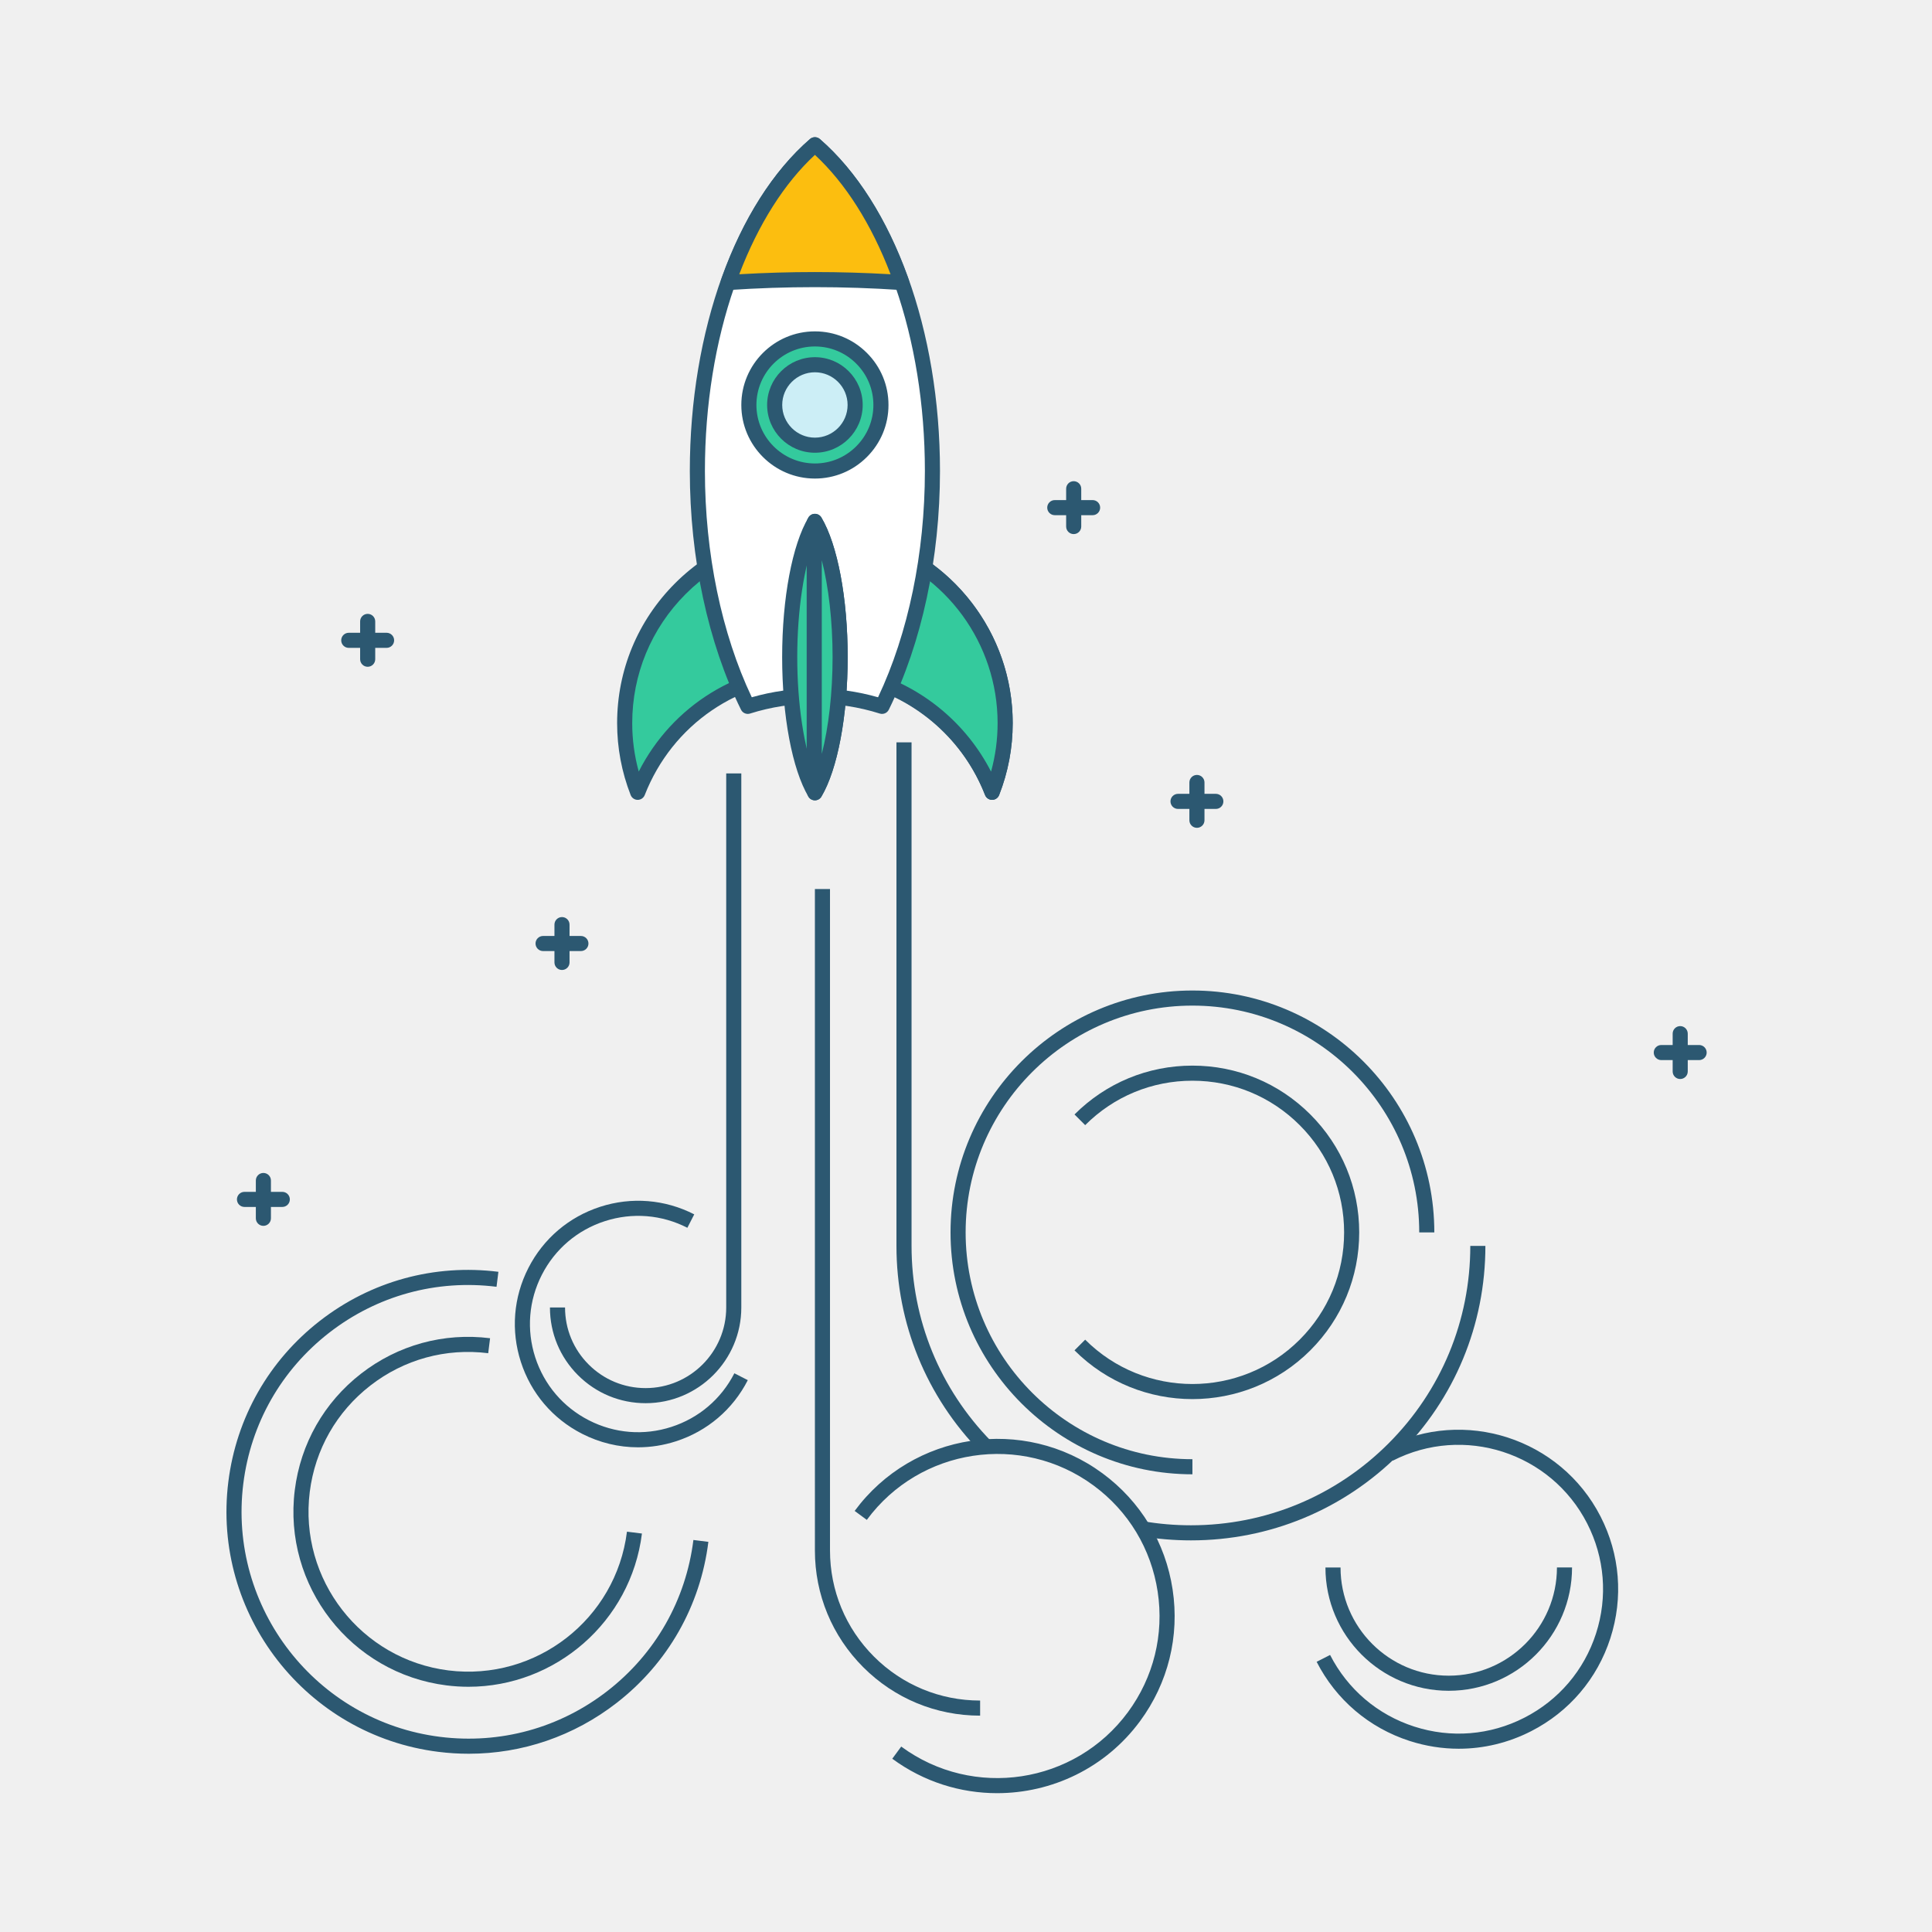
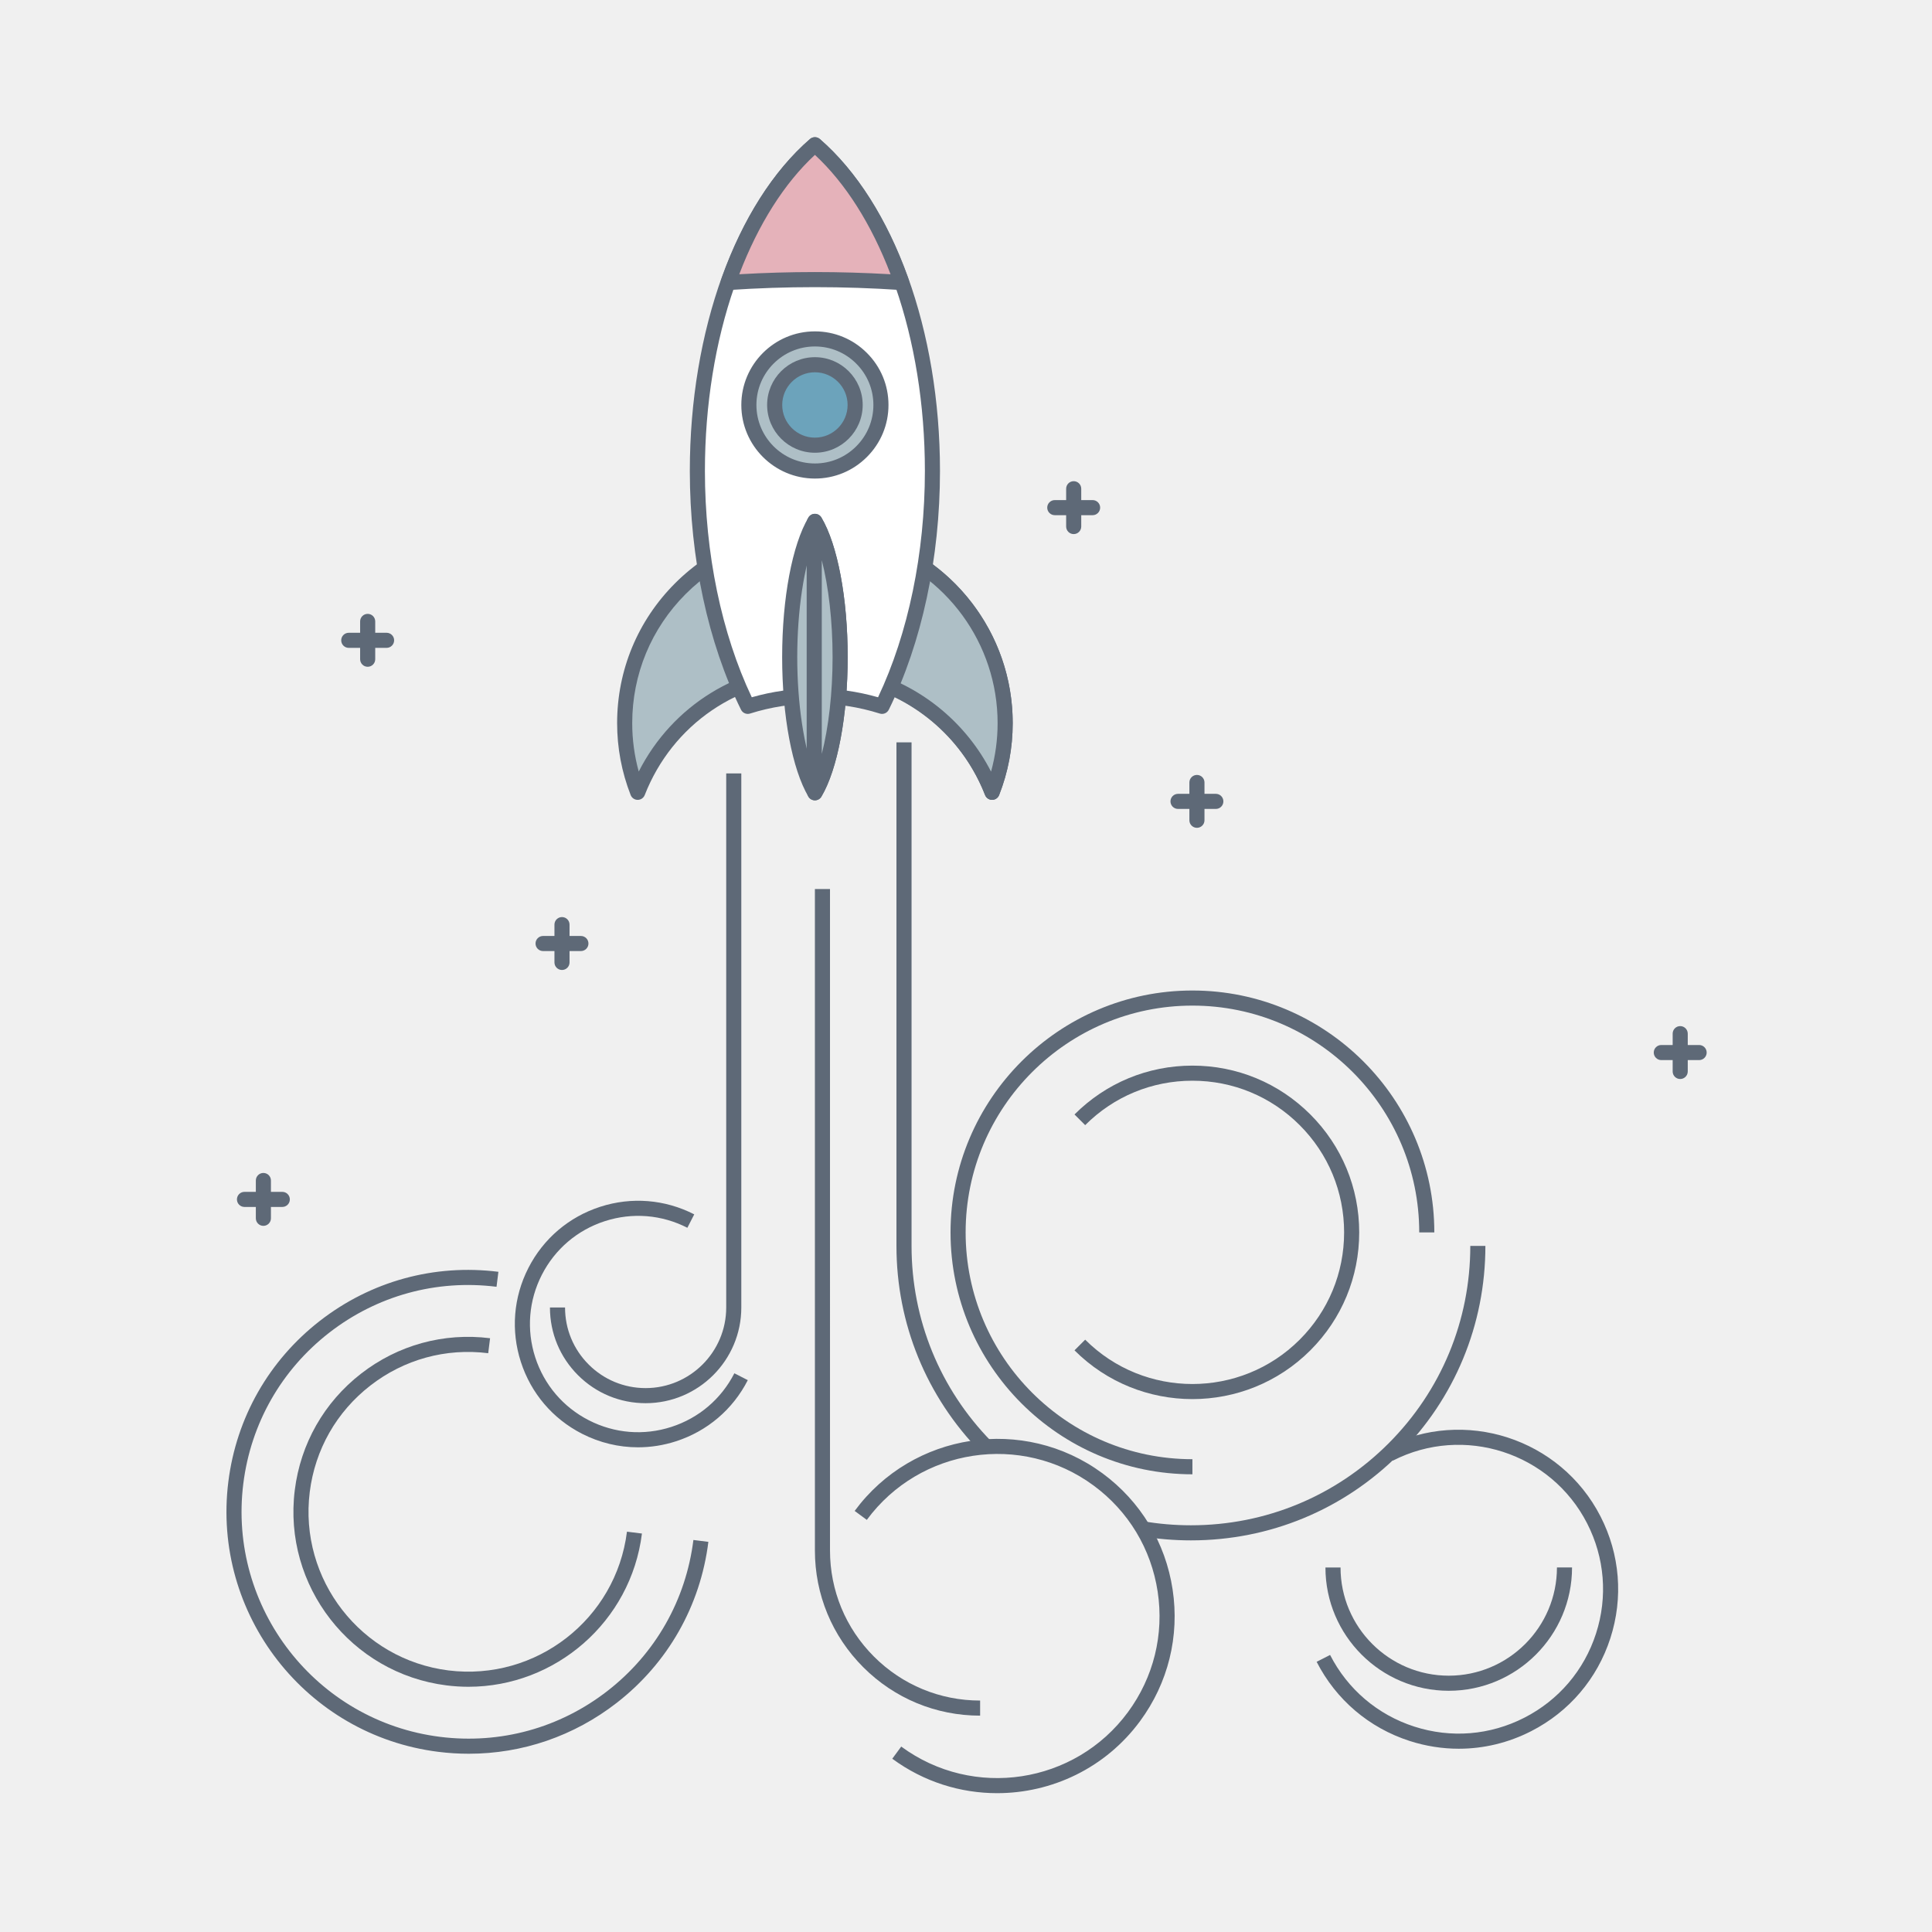
<svg xmlns="http://www.w3.org/2000/svg" width="256" height="256" viewBox="0 0 256 256">
  <g fill="none" fill-rule="evenodd" transform="translate(30 18)">
-     <path fill="#2C5871" d="M44.467,110.527 C43.914,110.527 43.467,110.08 43.467,109.527 L43.467,104.517 C43.467,103.964 43.914,103.517 44.467,103.517 C45.02,103.517 45.467,103.964 45.467,104.517 L45.467,109.527 C45.467,110.08 45.02,110.527 44.467,110.527" />
-     <path fill="#2C5871" d="M46.973 108.021L41.961 108.021C41.408 108.021 40.961 107.574 40.961 107.021 40.961 106.469 41.408 106.021 41.961 106.021L46.973 106.021C47.525 106.021 47.973 106.469 47.973 107.021 47.973 107.574 47.525 108.021 46.973 108.021M112.27 52.77C111.717 52.77 111.27 52.322 111.27 51.77L111.27 46.76C111.27 46.207 111.717 45.76 112.27 45.76 112.822 45.76 113.27 46.207 113.27 46.76L113.27 51.77C113.27 52.322 112.822 52.77 112.27 52.77" />
-     <path fill="#2C5871" d="M114.776 50.265L109.764 50.265C109.211 50.265 108.764 49.817 108.764 49.265 108.764 48.712 109.211 48.265 109.764 48.265L114.776 48.265C115.329 48.265 115.776 48.712 115.776 49.265 115.776 49.817 115.329 50.265 114.776 50.265M128.6 91.691C128.047 91.691 127.6 91.244 127.6 90.691L127.6 85.682C127.6 85.129 128.047 84.682 128.6 84.682 129.152 84.682 129.6 85.129 129.6 85.682L129.6 90.691C129.6 91.244 129.152 91.691 128.6 91.691" />
-     <path fill="#2C5871" d="M131.105 89.187L126.094 89.187C125.541 89.187 125.094 88.739 125.094 88.187 125.094 87.634 125.541 87.187 126.094 87.187L131.105 87.187C131.658 87.187 132.105 87.634 132.105 88.187 132.105 88.739 131.658 89.187 131.105 89.187M18.719 70.351C18.166 70.351 17.719 69.903 17.719 69.351L17.719 64.34C17.719 63.787 18.166 63.34 18.719 63.34 19.271 63.34 19.719 63.787 19.719 64.34L19.719 69.351C19.719 69.903 19.271 70.351 18.719 70.351" />
-     <path fill="#2C5871" d="M21.225 67.846L16.213 67.846C15.66 67.846 15.213 67.398 15.213 66.846 15.213 66.293 15.66 65.846 16.213 65.846L21.225 65.846C21.777 65.846 22.225 66.293 22.225 66.846 22.225 67.398 21.777 67.846 21.225 67.846M192.636 124.975C192.083 124.975 191.636 124.527 191.636 123.975L191.636 118.964C191.636 118.411 192.083 117.964 192.636 117.964 193.188 117.964 193.636 118.411 193.636 118.964L193.636 123.975C193.636 124.527 193.188 124.975 192.636 124.975" />
-     <path fill="#2C5871" d="M195.143 122.469L190.131 122.469C189.578 122.469 189.131 122.021 189.131 121.469 189.131 120.916 189.578 120.469 190.131 120.469L195.143 120.469C195.695 120.469 196.143 120.916 196.143 121.469 196.143 122.021 195.695 122.469 195.143 122.469M4.9 144.432C4.348 144.432 3.9 143.984 3.9 143.432L3.9 138.422C3.9 137.869 4.348 137.422 4.9 137.422 5.453 137.422 5.9 137.869 5.9 138.422L5.9 143.432C5.9 143.984 5.453 144.432 4.9 144.432" />
-     <path fill="#2C5871" d="M7.406,141.927 L2.395,141.927 C1.842,141.927 1.395,141.479 1.395,140.927 C1.395,140.374 1.842,139.927 2.395,139.927 L7.406,139.927 C7.959,139.927 8.406,140.374 8.406,140.927 C8.406,141.479 7.959,141.927 7.406,141.927" />
-     <path fill="#34CA9D" d="M77.98,70.945 C88.666,70.946 97.793,77.599 101.459,86.986 C102.571,84.146 103.188,81.057 103.188,77.82 C103.188,63.896 91.902,52.613 77.98,52.613 C64.059,52.613 52.771,63.898 52.772,77.82 C52.772,81.056 53.389,84.146 54.498,86.986 C58.166,77.598 67.293,70.945 77.98,70.945" />
-     <path fill="#2C5871" d="M77.98,69.945 C87.974,69.946 96.876,75.476 101.322,84.236 C101.897,82.153 102.188,80.004 102.188,77.82 C102.188,64.473 91.328,53.613 77.98,53.613 C71.514,53.613 65.435,56.131 60.862,60.703 C56.29,65.275 53.772,71.354 53.772,77.82 C53.772,80.002 54.063,82.15 54.636,84.234 C59.084,75.475 67.987,69.945 77.98,69.945 Z M101.459,87.986 C101.459,87.986 101.459,87.986 101.458,87.986 C101.047,87.986 100.678,87.733 100.527,87.35 C96.873,77.993 88.023,71.946 77.98,71.945 C67.938,71.945 59.086,77.992 55.43,87.351 C55.279,87.733 54.91,87.986 54.498,87.986 C54.086,87.986 53.717,87.733 53.566,87.351 C52.376,84.303 51.772,81.097 51.772,77.82 C51.771,70.82 54.498,64.239 59.448,59.289 C64.398,54.339 70.979,51.613 77.98,51.613 C92.431,51.613 104.188,63.37 104.188,77.82 C104.188,81.1 103.583,84.306 102.39,87.351 C102.24,87.734 101.87,87.986 101.459,87.986 L101.459,87.986 Z" />
-     <path fill="#34CA9D" d="M84.416,53.445 L84.416,71.793 C92.227,73.853 98.557,79.556 101.459,86.986 C102.571,84.146 103.188,81.057 103.188,77.82 C103.188,66.123 95.219,56.289 84.416,53.445" />
-     <path fill="#2C5871" d="M85.416,71.034 C92.304,73.072 98.069,77.889 101.32,84.243 C101.896,82.158 102.188,80.007 102.188,77.82 C102.188,67.271 95.354,57.977 85.416,54.779 L85.416,71.034 Z M101.459,87.986 L101.459,87.986 C101.047,87.986 100.678,87.733 100.527,87.351 C97.727,80.178 91.607,74.724 84.161,72.76 C83.722,72.645 83.416,72.247 83.416,71.793 L83.416,53.445 C83.416,53.135 83.56,52.843 83.806,52.653 C84.052,52.463 84.37,52.398 84.671,52.479 C96.162,55.503 104.188,65.924 104.188,77.82 C104.188,81.1 103.583,84.306 102.39,87.351 C102.24,87.734 101.87,87.986 101.459,87.986 L101.459,87.986 Z" />
+     <path fill="#5E6977" d="M44.467,110.527 C43.914,110.527 43.467,110.08 43.467,109.527 L43.467,104.517 C43.467,103.964 43.914,103.517 44.467,103.517 C45.02,103.517 45.467,103.964 45.467,104.517 L45.467,109.527 C45.467,110.08 45.02,110.527 44.467,110.527" />
+     <path fill="#5E6977" d="M46.973 108.021L41.961 108.021C41.408 108.021 40.961 107.574 40.961 107.021 40.961 106.469 41.408 106.021 41.961 106.021L46.973 106.021C47.525 106.021 47.973 106.469 47.973 107.021 47.973 107.574 47.525 108.021 46.973 108.021M112.27 52.77C111.717 52.77 111.27 52.322 111.27 51.77L111.27 46.76C111.27 46.207 111.717 45.76 112.27 45.76 112.822 45.76 113.27 46.207 113.27 46.76L113.27 51.77C113.27 52.322 112.822 52.77 112.27 52.77" />
+     <path fill="#5E6977" d="M114.776 50.265L109.764 50.265C109.211 50.265 108.764 49.817 108.764 49.265 108.764 48.712 109.211 48.265 109.764 48.265L114.776 48.265C115.329 48.265 115.776 48.712 115.776 49.265 115.776 49.817 115.329 50.265 114.776 50.265M128.6 91.691C128.047 91.691 127.6 91.244 127.6 90.691L127.6 85.682C127.6 85.129 128.047 84.682 128.6 84.682 129.152 84.682 129.6 85.129 129.6 85.682L129.6 90.691C129.6 91.244 129.152 91.691 128.6 91.691" />
+     <path fill="#5E6977" d="M131.105 89.187L126.094 89.187C125.541 89.187 125.094 88.739 125.094 88.187 125.094 87.634 125.541 87.187 126.094 87.187L131.105 87.187C131.658 87.187 132.105 87.634 132.105 88.187 132.105 88.739 131.658 89.187 131.105 89.187M18.719 70.351C18.166 70.351 17.719 69.903 17.719 69.351L17.719 64.34C17.719 63.787 18.166 63.34 18.719 63.34 19.271 63.34 19.719 63.787 19.719 64.34L19.719 69.351C19.719 69.903 19.271 70.351 18.719 70.351" />
+     <path fill="#5E6977" d="M21.225 67.846L16.213 67.846C15.66 67.846 15.213 67.398 15.213 66.846 15.213 66.293 15.66 65.846 16.213 65.846L21.225 65.846C21.777 65.846 22.225 66.293 22.225 66.846 22.225 67.398 21.777 67.846 21.225 67.846M192.636 124.975C192.083 124.975 191.636 124.527 191.636 123.975L191.636 118.964C191.636 118.411 192.083 117.964 192.636 117.964 193.188 117.964 193.636 118.411 193.636 118.964L193.636 123.975C193.636 124.527 193.188 124.975 192.636 124.975" />
+     <path fill="#5E6977" d="M195.143 122.469L190.131 122.469C189.578 122.469 189.131 122.021 189.131 121.469 189.131 120.916 189.578 120.469 190.131 120.469L195.143 120.469C195.695 120.469 196.143 120.916 196.143 121.469 196.143 122.021 195.695 122.469 195.143 122.469M4.9 144.432C4.348 144.432 3.9 143.984 3.9 143.432L3.9 138.422C3.9 137.869 4.348 137.422 4.9 137.422 5.453 137.422 5.9 137.869 5.9 138.422L5.9 143.432C5.9 143.984 5.453 144.432 4.9 144.432" />
+     <path fill="#5E6977" d="M7.406,141.927 L2.395,141.927 C1.842,141.927 1.395,141.479 1.395,140.927 C1.395,140.374 1.842,139.927 2.395,139.927 L7.406,139.927 C7.959,139.927 8.406,140.374 8.406,140.927 C8.406,141.479 7.959,141.927 7.406,141.927" />
+     <path fill="#AEBFC6" d="M77.98,70.945 C88.666,70.946 97.793,77.599 101.459,86.986 C102.571,84.146 103.188,81.057 103.188,77.82 C103.188,63.896 91.902,52.613 77.98,52.613 C64.059,52.613 52.771,63.898 52.772,77.82 C52.772,81.056 53.389,84.146 54.498,86.986 C58.166,77.598 67.293,70.945 77.98,70.945" />
+     <path fill="#5E6977" d="M77.98,69.945 C87.974,69.946 96.876,75.476 101.322,84.236 C101.897,82.153 102.188,80.004 102.188,77.82 C102.188,64.473 91.328,53.613 77.98,53.613 C71.514,53.613 65.435,56.131 60.862,60.703 C56.29,65.275 53.772,71.354 53.772,77.82 C53.772,80.002 54.063,82.15 54.636,84.234 C59.084,75.475 67.987,69.945 77.98,69.945 Z M101.459,87.986 C101.459,87.986 101.459,87.986 101.458,87.986 C101.047,87.986 100.678,87.733 100.527,87.35 C96.873,77.993 88.023,71.946 77.98,71.945 C67.938,71.945 59.086,77.992 55.43,87.351 C55.279,87.733 54.91,87.986 54.498,87.986 C54.086,87.986 53.717,87.733 53.566,87.351 C52.376,84.303 51.772,81.097 51.772,77.82 C51.771,70.82 54.498,64.239 59.448,59.289 C64.398,54.339 70.979,51.613 77.98,51.613 C92.431,51.613 104.188,63.37 104.188,77.82 C104.188,81.1 103.583,84.306 102.39,87.351 C102.24,87.734 101.87,87.986 101.459,87.986 L101.459,87.986 Z" />
+     <path fill="#AEBFC6" d="M84.416,53.445 L84.416,71.793 C92.227,73.853 98.557,79.556 101.459,86.986 C102.571,84.146 103.188,81.057 103.188,77.82 C103.188,66.123 95.219,56.289 84.416,53.445" />
+     <path fill="#5E6977" d="M85.416,71.034 C92.304,73.072 98.069,77.889 101.32,84.243 C101.896,82.158 102.188,80.007 102.188,77.82 C102.188,67.271 95.354,57.977 85.416,54.779 L85.416,71.034 Z M101.459,87.986 L101.459,87.986 C101.047,87.986 100.678,87.733 100.527,87.351 C97.727,80.178 91.607,74.724 84.161,72.76 C83.722,72.645 83.416,72.247 83.416,71.793 L83.416,53.445 C83.416,53.135 83.56,52.843 83.806,52.653 C84.052,52.463 84.37,52.398 84.671,52.479 C96.162,55.503 104.188,65.924 104.188,77.82 C104.188,81.1 103.583,84.306 102.39,87.351 C102.24,87.734 101.87,87.986 101.459,87.986 L101.459,87.986 Z" />
    <path fill="#FFF" d="M77.979,74.221 C81.08,74.222 84.067,74.706 86.874,75.596 C91.037,67.165 93.551,56.293 93.553,44.412 C93.553,25.537 87.219,9.195 77.98,1.18 C68.739,9.195 62.406,25.537 62.405,44.412 C62.406,56.293 64.92,67.167 69.086,75.596 C71.891,74.706 74.879,74.222 77.979,74.221" />
-     <path fill="#2C5871" d="M77.979,73.221 C80.818,73.222 83.629,73.615 86.346,74.392 C90.351,65.93 92.551,55.323 92.553,44.412 C92.553,26.784 86.989,10.85 77.98,2.522 C68.971,10.848 63.406,26.782 63.405,44.412 C63.406,55.327 65.606,65.933 69.614,74.392 C72.33,73.615 75.14,73.222 77.979,73.221 Z M69.086,76.596 C68.714,76.596 68.361,76.388 68.189,76.039 C63.815,67.189 61.406,55.958 61.405,44.412 C61.406,25.796 67.507,8.94 77.325,0.424 C77.702,0.098 78.261,0.099 78.636,0.425 C88.454,8.943 94.553,25.798 94.553,44.412 C94.551,55.954 92.143,67.186 87.771,76.038 C87.553,76.482 87.041,76.7 86.572,76.549 C81.015,74.788 74.938,74.79 69.389,76.549 C69.288,76.581 69.187,76.596 69.086,76.596 L69.086,76.596 Z" />
-     <path fill="#FCBE0F" d="M77.979,19.048 C81.895,19.048 85.73,19.185 89.473,19.434 C86.725,11.67 82.744,5.312 77.98,1.18 C73.216,5.313 69.234,11.67 66.486,19.434 C70.229,19.185 74.064,19.048 77.979,19.048" />
-     <path fill="#2C5871" d="M77.979,18.048 C81.279,18.048 84.645,18.146 88.005,18.341 C85.465,11.697 82.025,6.268 77.98,2.522 C73.934,6.27 70.494,11.698 67.954,18.341 C71.314,18.146 74.68,18.048 77.979,18.048 Z M89.473,20.434 C89.45,20.434 89.429,20.433 89.406,20.432 C81.758,19.922 74.201,19.922 66.553,20.432 C66.219,20.441 65.892,20.307 65.689,20.038 C65.486,19.77 65.432,19.417 65.544,19.1 C68.369,11.116 72.443,4.659 77.325,0.424 C77.702,0.098 78.259,0.098 78.636,0.424 C83.516,4.657 87.589,11.115 90.415,19.1 C90.527,19.417 90.473,19.77 90.27,20.038 C90.08,20.288 89.784,20.434 89.473,20.434 L89.473,20.434 Z" />
-     <path fill="#34CA9D" d="M77.98,51.084 C75.997,54.42 74.639,61.215 74.639,69.066 C74.638,76.916 75.997,83.712 77.979,87.048 C79.961,83.712 81.322,76.916 81.322,69.065 C81.322,61.215 79.963,54.42 77.98,51.084" />
-     <path fill="#2C5871" d="M77.98,53.381 C76.533,57.022 75.639,62.872 75.639,69.066 C75.638,75.259 76.532,81.107 77.979,84.75 C79.428,81.106 80.322,75.257 80.322,69.065 C80.322,62.872 79.428,57.023 77.98,53.381 Z M77.979,88.048 C77.627,88.048 77.3,87.862 77.12,87.559 C74.972,83.943 73.638,76.857 73.639,69.066 C73.639,61.271 74.973,54.186 77.121,50.573 C77.301,50.27 77.628,50.084 77.98,50.084 C78.333,50.084 78.66,50.27 78.84,50.573 C80.988,54.188 82.322,61.273 82.322,69.065 C82.322,76.855 80.987,83.941 78.839,87.559 C78.659,87.862 78.332,88.048 77.979,88.048 L77.979,88.048 Z" />
-     <path fill="#34CA9D" d="M77.89,51.247 L77.89,86.883 C77.92,86.936 77.949,86.996 77.979,87.048 C79.961,83.712 81.322,76.916 81.322,69.065 C81.322,61.215 79.963,54.42 77.98,51.084 C77.951,51.137 77.922,51.195 77.89,51.247" />
-     <path fill="#2C5871" d="M78.89,56.231 L78.89,81.896 C79.793,78.387 80.322,73.827 80.322,69.065 C80.322,64.301 79.793,59.74 78.89,56.231 Z M77.979,88.048 L77.977,88.048 C77.622,88.047 77.295,87.858 77.116,87.553 C77.109,87.54 77.055,87.441 77.048,87.429 C76.972,87.284 76.89,87.046 76.89,86.883 L76.89,51.247 C76.89,51.061 76.942,50.877 77.041,50.719 C77.043,50.714 77.104,50.603 77.106,50.599 C77.28,50.285 77.608,50.089 77.966,50.084 C78.322,50.087 78.658,50.266 78.84,50.573 C80.988,54.188 82.322,61.273 82.322,69.065 C82.322,76.855 80.987,83.941 78.839,87.559 C78.659,87.862 78.332,88.048 77.979,88.048 L77.979,88.048 Z" />
-     <path fill="#34CA9D" d="M77.979,44.412 C73.154,44.41 69.229,40.486 69.229,35.66 C69.229,30.835 73.154,26.909 77.979,26.908 C82.805,26.908 86.73,30.835 86.729,35.66 C86.73,40.486 82.805,44.412 77.979,44.412" />
-     <path fill="#2C5871" d="M77.979,27.908 C73.705,27.909 70.229,31.387 70.229,35.66 C70.229,39.933 73.706,43.41 77.979,43.412 C80.046,43.412 81.991,42.604 83.457,41.139 C84.923,39.673 85.729,37.728 85.729,35.66 C85.729,33.594 84.923,31.647 83.457,30.182 C81.991,28.716 80.046,27.908 77.979,27.908 Z M77.979,45.412 L77.979,45.412 C72.603,45.41 68.229,41.035 68.229,35.66 C68.229,30.284 72.603,25.909 77.979,25.908 C80.58,25.908 83.027,26.924 84.871,28.768 C86.715,30.611 87.73,33.06 87.729,35.66 C87.73,38.261 86.715,40.709 84.871,42.553 C83.028,44.396 80.58,45.412 77.979,45.412 L77.979,45.412 Z" />
-     <path fill="#CCEEF6" d="M77.979,30.329 C75.04,30.329 72.648,32.721 72.648,35.66 C72.648,38.6 75.039,40.99 77.979,40.99 C80.919,40.99 83.311,38.601 83.311,35.66 C83.311,32.722 80.918,30.329 77.979,30.329" />
-     <path fill="#2C5871" d="M77.979 31.329C75.592 31.329 73.648 33.272 73.648 35.66 73.648 38.048 75.592 39.99 77.979 39.99 80.367 39.99 82.311 38.048 82.311 35.66 82.311 33.272 80.367 31.329 77.979 31.329zM77.979 41.99C74.488 41.99 71.648 39.15 71.648 35.66 71.648 32.169 74.488 29.329 77.979 29.329 81.471 29.329 84.311 32.169 84.311 35.66 84.311 39.15 81.471 41.99 77.979 41.99L77.979 41.99zM55.549 167.93C52.162 167.93 48.979 166.611 46.584 164.216 44.189 161.821 42.87 158.637 42.871 155.25L44.871 155.25C44.871 158.103 45.981 160.785 47.998 162.802 50.015 164.819 52.696 165.93 55.549 165.93 61.437 165.93 66.227 161.14 66.227 155.252L66.227 84.48 68.227 84.48 68.227 155.252C68.227 162.242 62.539 167.93 55.549 167.93M99.871 209.332C94.022 209.332 88.524 207.055 84.39 202.92 80.255 198.785 77.978 193.287 77.979 187.438L77.978 99.801 79.978 99.801 79.979 187.438C79.979 192.753 82.047 197.748 85.804 201.506 89.562 205.263 94.557 207.332 99.871 207.332L99.871 209.332M127.807 186.108C127.805 186.108 127.804 186.108 127.804 186.108 125.561 186.108 123.314 185.917 121.126 185.54L121.466 183.569C123.542 183.927 125.675 184.108 127.803 184.108 127.803 184.108 127.806 184.108 127.807 184.108 137.694 184.108 146.988 180.259 153.979 173.268 160.972 166.275 164.822 156.979 164.822 147.092L166.822 147.092C166.822 157.514 162.764 167.313 155.394 174.682 148.024 182.051 138.228 186.108 127.807 186.108" />
-     <path fill="#2C5871" d="M99.955,174.421 C92.752,167.082 88.785,157.376 88.785,147.092 L88.785,80.365 L90.785,80.365 L90.785,147.092 C90.785,156.85 94.549,166.058 101.383,173.021 L99.955,174.421" />
-     <path fill="#2C5871" d="M128.002,177.352 C110.329,177.352 95.951,162.974 95.951,145.3 C95.951,127.626 110.329,113.248 128.002,113.248 C145.676,113.248 160.055,127.626 160.055,145.3 L158.055,145.3 C158.055,128.729 144.573,115.248 128.002,115.248 C111.432,115.248 97.951,128.729 97.951,145.3 C97.951,161.87 111.432,175.352 128.002,175.352 L128.002,177.352" />
-     <path fill="#2C5871" d="M128.002 167.388C122.343 167.388 116.685 165.234 112.377 160.927L113.791 159.513C121.627 167.349 134.379 167.347 142.215 159.513 146.011 155.716 148.102 150.668 148.102 145.299 148.102 139.931 146.012 134.883 142.215 131.087 138.418 127.291 133.371 125.2 128.003 125.2 122.634 125.199 117.587 127.29 113.791 131.087L112.377 129.673C116.55 125.499 122.099 123.2 128.002 123.2 128.002 123.2 128.002 123.2 128.003 123.2 133.905 123.2 139.454 125.499 143.629 129.673 147.803 133.847 150.102 139.396 150.102 145.299 150.102 151.202 147.803 156.752 143.629 160.927 139.32 165.234 133.661 167.388 128.002 167.388M32.123 214.38C30.781 214.38 29.432 214.297 28.078 214.127 10.543 211.932-1.937 195.877.256 178.34 1.319 169.846 5.628 162.273 12.387 157.019 19.146 151.765 27.548 149.456 36.041 150.521L35.793 152.506C27.829 151.509 19.953 153.672 13.614 158.598 7.277 163.524 3.237 170.624 2.24 178.588.184 195.031 11.886 210.084 28.326 212.143 36.293 213.137 44.169 210.976 50.506 206.047 56.844 201.119 60.883 194.02 61.879 186.055L63.863 186.303C62.801 194.798 58.493 202.37 51.733 207.626 46.051 212.044 39.207 214.38 32.123 214.38" />
-     <path fill="#2C5871" d="M32.071,205.506 C31.117,205.506 30.152,205.446 29.181,205.325 C16.497,203.735 7.471,192.125 9.06,179.444 C9.828,173.301 12.943,167.824 17.832,164.023 C22.72,160.223 28.797,158.551 34.938,159.322 L34.69,161.307 C29.072,160.6 23.525,162.129 19.06,165.603 C14.593,169.075 11.746,174.079 11.044,179.692 C9.593,191.28 17.84,201.889 29.429,203.341 C41.031,204.781 51.626,196.539 53.076,184.954 L55.061,185.202 C53.595,196.911 43.583,205.506 32.071,205.506" />
-     <path fill="#2C5871" d="M54.536 173.776C51.984 173.776 49.452 173.171 47.114 171.976 43.232 169.99 40.356 166.61 39.017 162.46 37.676 158.311 38.031 153.886 40.018 150.004 42.005 146.121 45.385 143.245 49.534 141.904 53.683 140.564 58.107 140.92 61.991 142.909L61.079 144.688C57.673 142.943 53.791 142.632 50.148 143.808 46.508 144.984 43.542 147.508 41.799 150.915 40.056 154.321 39.743 158.204 40.919 161.846 42.096 165.487 44.619 168.452 48.025 170.194 51.434 171.939 55.317 172.252 58.957 171.074 62.599 169.898 65.563 167.374 67.307 163.967L69.088 164.877C67.102 168.76 63.722 171.637 59.572 172.978 57.92 173.512 56.224 173.776 54.536 173.776M161.967 206.037C152.957 206.037 145.628 198.708 145.628 189.699L147.628 189.699C147.628 197.605 154.061 204.037 161.967 204.037 169.872 204.037 176.304 197.604 176.304 189.697L178.304 189.697C178.304 198.707 170.975 206.037 161.967 206.037" />
-     <path fill="#2C5871" d="M163.295 213.716C161.11 213.716 158.916 213.373 156.777 212.683 151.406 210.947 147.033 207.225 144.462 202.199L146.243 201.289C148.57 205.838 152.53 209.208 157.393 210.779 162.254 212.349 167.437 211.933 171.987 209.604 176.537 207.277 179.908 203.317 181.479 198.455 183.049 193.593 182.632 188.409 180.304 183.858 175.496 174.469 163.945 170.739 154.56 175.544L153.647 173.764C164.019 168.457 176.775 172.576 182.084 182.947 184.655 187.974 185.116 193.699 183.382 199.07 181.646 204.441 177.924 208.814 172.898 211.385 169.875 212.933 166.597 213.716 163.295 213.716M102.127 219.605C97.291 219.605 92.415 218.12 88.231 215.04L89.417 213.429C98.957 220.455 112.432 218.406 119.457 208.87 122.859 204.25 124.26 198.581 123.398 192.907 122.537 187.233 119.519 182.234 114.897 178.832 105.358 171.808 91.884 173.853 84.858 183.392L83.247 182.206C90.927 171.779 105.657 169.545 116.083 177.221 121.135 180.941 124.435 186.405 125.376 192.607 126.317 198.809 124.787 205.006 121.066 210.056 116.469 216.299 109.343 219.604 102.127 219.605" />
+     <path fill="#5E6977" d="M77.979,73.221 C80.818,73.222 83.629,73.615 86.346,74.392 C90.351,65.93 92.551,55.323 92.553,44.412 C92.553,26.784 86.989,10.85 77.98,2.522 C68.971,10.848 63.406,26.782 63.405,44.412 C63.406,55.327 65.606,65.933 69.614,74.392 C72.33,73.615 75.14,73.222 77.979,73.221 Z M69.086,76.596 C68.714,76.596 68.361,76.388 68.189,76.039 C63.815,67.189 61.406,55.958 61.405,44.412 C61.406,25.796 67.507,8.94 77.325,0.424 C77.702,0.098 78.261,0.099 78.636,0.425 C88.454,8.943 94.553,25.798 94.553,44.412 C94.551,55.954 92.143,67.186 87.771,76.038 C87.553,76.482 87.041,76.7 86.572,76.549 C81.015,74.788 74.938,74.79 69.389,76.549 C69.288,76.581 69.187,76.596 69.086,76.596 L69.086,76.596 Z" />
+     <path fill="#E5B2BA" d="M77.979,19.048 C81.895,19.048 85.73,19.185 89.473,19.434 C86.725,11.67 82.744,5.312 77.98,1.18 C73.216,5.313 69.234,11.67 66.486,19.434 C70.229,19.185 74.064,19.048 77.979,19.048" />
+     <path fill="#5E6977" d="M77.979,18.048 C81.279,18.048 84.645,18.146 88.005,18.341 C85.465,11.697 82.025,6.268 77.98,2.522 C73.934,6.27 70.494,11.698 67.954,18.341 C71.314,18.146 74.68,18.048 77.979,18.048 Z M89.473,20.434 C89.45,20.434 89.429,20.433 89.406,20.432 C81.758,19.922 74.201,19.922 66.553,20.432 C66.219,20.441 65.892,20.307 65.689,20.038 C65.486,19.77 65.432,19.417 65.544,19.1 C68.369,11.116 72.443,4.659 77.325,0.424 C77.702,0.098 78.259,0.098 78.636,0.424 C83.516,4.657 87.589,11.115 90.415,19.1 C90.527,19.417 90.473,19.77 90.27,20.038 C90.08,20.288 89.784,20.434 89.473,20.434 L89.473,20.434 Z" />
+     <path fill="#AEBFC6" d="M77.98,51.084 C75.997,54.42 74.639,61.215 74.639,69.066 C74.638,76.916 75.997,83.712 77.979,87.048 C79.961,83.712 81.322,76.916 81.322,69.065 C81.322,61.215 79.963,54.42 77.98,51.084" />
+     <path fill="#5E6977" d="M77.98,53.381 C76.533,57.022 75.639,62.872 75.639,69.066 C75.638,75.259 76.532,81.107 77.979,84.75 C79.428,81.106 80.322,75.257 80.322,69.065 C80.322,62.872 79.428,57.023 77.98,53.381 Z M77.979,88.048 C77.627,88.048 77.3,87.862 77.12,87.559 C74.972,83.943 73.638,76.857 73.639,69.066 C73.639,61.271 74.973,54.186 77.121,50.573 C77.301,50.27 77.628,50.084 77.98,50.084 C78.333,50.084 78.66,50.27 78.84,50.573 C80.988,54.188 82.322,61.273 82.322,69.065 C82.322,76.855 80.987,83.941 78.839,87.559 C78.659,87.862 78.332,88.048 77.979,88.048 L77.979,88.048 Z" />
+     <path fill="#AEBFC6" d="M77.89,51.247 L77.89,86.883 C77.92,86.936 77.949,86.996 77.979,87.048 C79.961,83.712 81.322,76.916 81.322,69.065 C81.322,61.215 79.963,54.42 77.98,51.084 C77.951,51.137 77.922,51.195 77.89,51.247" />
+     <path fill="#5E6977" d="M78.89,56.231 L78.89,81.896 C79.793,78.387 80.322,73.827 80.322,69.065 C80.322,64.301 79.793,59.74 78.89,56.231 Z M77.979,88.048 L77.977,88.048 C77.622,88.047 77.295,87.858 77.116,87.553 C77.109,87.54 77.055,87.441 77.048,87.429 C76.972,87.284 76.89,87.046 76.89,86.883 L76.89,51.247 C76.89,51.061 76.942,50.877 77.041,50.719 C77.043,50.714 77.104,50.603 77.106,50.599 C77.28,50.285 77.608,50.089 77.966,50.084 C78.322,50.087 78.658,50.266 78.84,50.573 C80.988,54.188 82.322,61.273 82.322,69.065 C82.322,76.855 80.987,83.941 78.839,87.559 C78.659,87.862 78.332,88.048 77.979,88.048 L77.979,88.048 Z" />
+     <path fill="#AEBFC6" d="M77.979,44.412 C73.154,44.41 69.229,40.486 69.229,35.66 C69.229,30.835 73.154,26.909 77.979,26.908 C82.805,26.908 86.73,30.835 86.729,35.66 C86.73,40.486 82.805,44.412 77.979,44.412" />
+     <path fill="#5E6977" d="M77.979,27.908 C73.705,27.909 70.229,31.387 70.229,35.66 C70.229,39.933 73.706,43.41 77.979,43.412 C80.046,43.412 81.991,42.604 83.457,41.139 C84.923,39.673 85.729,37.728 85.729,35.66 C85.729,33.594 84.923,31.647 83.457,30.182 C81.991,28.716 80.046,27.908 77.979,27.908 Z M77.979,45.412 L77.979,45.412 C72.603,45.41 68.229,41.035 68.229,35.66 C68.229,30.284 72.603,25.909 77.979,25.908 C80.58,25.908 83.027,26.924 84.871,28.768 C86.715,30.611 87.73,33.06 87.729,35.66 C87.73,38.261 86.715,40.709 84.871,42.553 C83.028,44.396 80.58,45.412 77.979,45.412 L77.979,45.412 Z" />
+     <path fill="#6CA3BB" d="M77.979,30.329 C75.04,30.329 72.648,32.721 72.648,35.66 C72.648,38.6 75.039,40.99 77.979,40.99 C80.919,40.99 83.311,38.601 83.311,35.66 C83.311,32.722 80.918,30.329 77.979,30.329" />
+     <path fill="#5E6977" d="M77.979 31.329C75.592 31.329 73.648 33.272 73.648 35.66 73.648 38.048 75.592 39.99 77.979 39.99 80.367 39.99 82.311 38.048 82.311 35.66 82.311 33.272 80.367 31.329 77.979 31.329zM77.979 41.99C74.488 41.99 71.648 39.15 71.648 35.66 71.648 32.169 74.488 29.329 77.979 29.329 81.471 29.329 84.311 32.169 84.311 35.66 84.311 39.15 81.471 41.99 77.979 41.99L77.979 41.99zM55.549 167.93C52.162 167.93 48.979 166.611 46.584 164.216 44.189 161.821 42.87 158.637 42.871 155.25L44.871 155.25C44.871 158.103 45.981 160.785 47.998 162.802 50.015 164.819 52.696 165.93 55.549 165.93 61.437 165.93 66.227 161.14 66.227 155.252L66.227 84.48 68.227 84.48 68.227 155.252C68.227 162.242 62.539 167.93 55.549 167.93M99.871 209.332C94.022 209.332 88.524 207.055 84.39 202.92 80.255 198.785 77.978 193.287 77.979 187.438L77.978 99.801 79.978 99.801 79.979 187.438C79.979 192.753 82.047 197.748 85.804 201.506 89.562 205.263 94.557 207.332 99.871 207.332L99.871 209.332M127.807 186.108C127.805 186.108 127.804 186.108 127.804 186.108 125.561 186.108 123.314 185.917 121.126 185.54L121.466 183.569C123.542 183.927 125.675 184.108 127.803 184.108 127.803 184.108 127.806 184.108 127.807 184.108 137.694 184.108 146.988 180.259 153.979 173.268 160.972 166.275 164.822 156.979 164.822 147.092L166.822 147.092C166.822 157.514 162.764 167.313 155.394 174.682 148.024 182.051 138.228 186.108 127.807 186.108" />
+     <path fill="#5E6977" d="M99.955,174.421 C92.752,167.082 88.785,157.376 88.785,147.092 L88.785,80.365 L90.785,80.365 L90.785,147.092 C90.785,156.85 94.549,166.058 101.383,173.021 L99.955,174.421" />
+     <path fill="#5E6977" d="M128.002,177.352 C110.329,177.352 95.951,162.974 95.951,145.3 C95.951,127.626 110.329,113.248 128.002,113.248 C145.676,113.248 160.055,127.626 160.055,145.3 L158.055,145.3 C158.055,128.729 144.573,115.248 128.002,115.248 C111.432,115.248 97.951,128.729 97.951,145.3 C97.951,161.87 111.432,175.352 128.002,175.352 L128.002,177.352" />
+     <path fill="#5E6977" d="M128.002 167.388C122.343 167.388 116.685 165.234 112.377 160.927L113.791 159.513C121.627 167.349 134.379 167.347 142.215 159.513 146.011 155.716 148.102 150.668 148.102 145.299 148.102 139.931 146.012 134.883 142.215 131.087 138.418 127.291 133.371 125.2 128.003 125.2 122.634 125.199 117.587 127.29 113.791 131.087L112.377 129.673C116.55 125.499 122.099 123.2 128.002 123.2 128.002 123.2 128.002 123.2 128.003 123.2 133.905 123.2 139.454 125.499 143.629 129.673 147.803 133.847 150.102 139.396 150.102 145.299 150.102 151.202 147.803 156.752 143.629 160.927 139.32 165.234 133.661 167.388 128.002 167.388M32.123 214.38C30.781 214.38 29.432 214.297 28.078 214.127 10.543 211.932-1.937 195.877.256 178.34 1.319 169.846 5.628 162.273 12.387 157.019 19.146 151.765 27.548 149.456 36.041 150.521L35.793 152.506C27.829 151.509 19.953 153.672 13.614 158.598 7.277 163.524 3.237 170.624 2.24 178.588.184 195.031 11.886 210.084 28.326 212.143 36.293 213.137 44.169 210.976 50.506 206.047 56.844 201.119 60.883 194.02 61.879 186.055L63.863 186.303C62.801 194.798 58.493 202.37 51.733 207.626 46.051 212.044 39.207 214.38 32.123 214.38" />
+     <path fill="#5E6977" d="M32.071,205.506 C31.117,205.506 30.152,205.446 29.181,205.325 C16.497,203.735 7.471,192.125 9.06,179.444 C9.828,173.301 12.943,167.824 17.832,164.023 C22.72,160.223 28.797,158.551 34.938,159.322 L34.69,161.307 C29.072,160.6 23.525,162.129 19.06,165.603 C14.593,169.075 11.746,174.079 11.044,179.692 C9.593,191.28 17.84,201.889 29.429,203.341 C41.031,204.781 51.626,196.539 53.076,184.954 L55.061,185.202 C53.595,196.911 43.583,205.506 32.071,205.506" />
+     <path fill="#5E6977" d="M54.536 173.776C51.984 173.776 49.452 173.171 47.114 171.976 43.232 169.99 40.356 166.61 39.017 162.46 37.676 158.311 38.031 153.886 40.018 150.004 42.005 146.121 45.385 143.245 49.534 141.904 53.683 140.564 58.107 140.92 61.991 142.909L61.079 144.688C57.673 142.943 53.791 142.632 50.148 143.808 46.508 144.984 43.542 147.508 41.799 150.915 40.056 154.321 39.743 158.204 40.919 161.846 42.096 165.487 44.619 168.452 48.025 170.194 51.434 171.939 55.317 172.252 58.957 171.074 62.599 169.898 65.563 167.374 67.307 163.967L69.088 164.877C67.102 168.76 63.722 171.637 59.572 172.978 57.92 173.512 56.224 173.776 54.536 173.776M161.967 206.037C152.957 206.037 145.628 198.708 145.628 189.699L147.628 189.699C147.628 197.605 154.061 204.037 161.967 204.037 169.872 204.037 176.304 197.604 176.304 189.697L178.304 189.697C178.304 198.707 170.975 206.037 161.967 206.037" />
+     <path fill="#5E6977" d="M163.295 213.716C161.11 213.716 158.916 213.373 156.777 212.683 151.406 210.947 147.033 207.225 144.462 202.199L146.243 201.289C148.57 205.838 152.53 209.208 157.393 210.779 162.254 212.349 167.437 211.933 171.987 209.604 176.537 207.277 179.908 203.317 181.479 198.455 183.049 193.593 182.632 188.409 180.304 183.858 175.496 174.469 163.945 170.739 154.56 175.544L153.647 173.764C164.019 168.457 176.775 172.576 182.084 182.947 184.655 187.974 185.116 193.699 183.382 199.07 181.646 204.441 177.924 208.814 172.898 211.385 169.875 212.933 166.597 213.716 163.295 213.716M102.127 219.605C97.291 219.605 92.415 218.12 88.231 215.04L89.417 213.429C98.957 220.455 112.432 218.406 119.457 208.87 122.859 204.25 124.26 198.581 123.398 192.907 122.537 187.233 119.519 182.234 114.897 178.832 105.358 171.808 91.884 173.853 84.858 183.392L83.247 182.206C90.927 171.779 105.657 169.545 116.083 177.221 121.135 180.941 124.435 186.405 125.376 192.607 126.317 198.809 124.787 205.006 121.066 210.056 116.469 216.299 109.343 219.604 102.127 219.605" />
  </g>
</svg>
